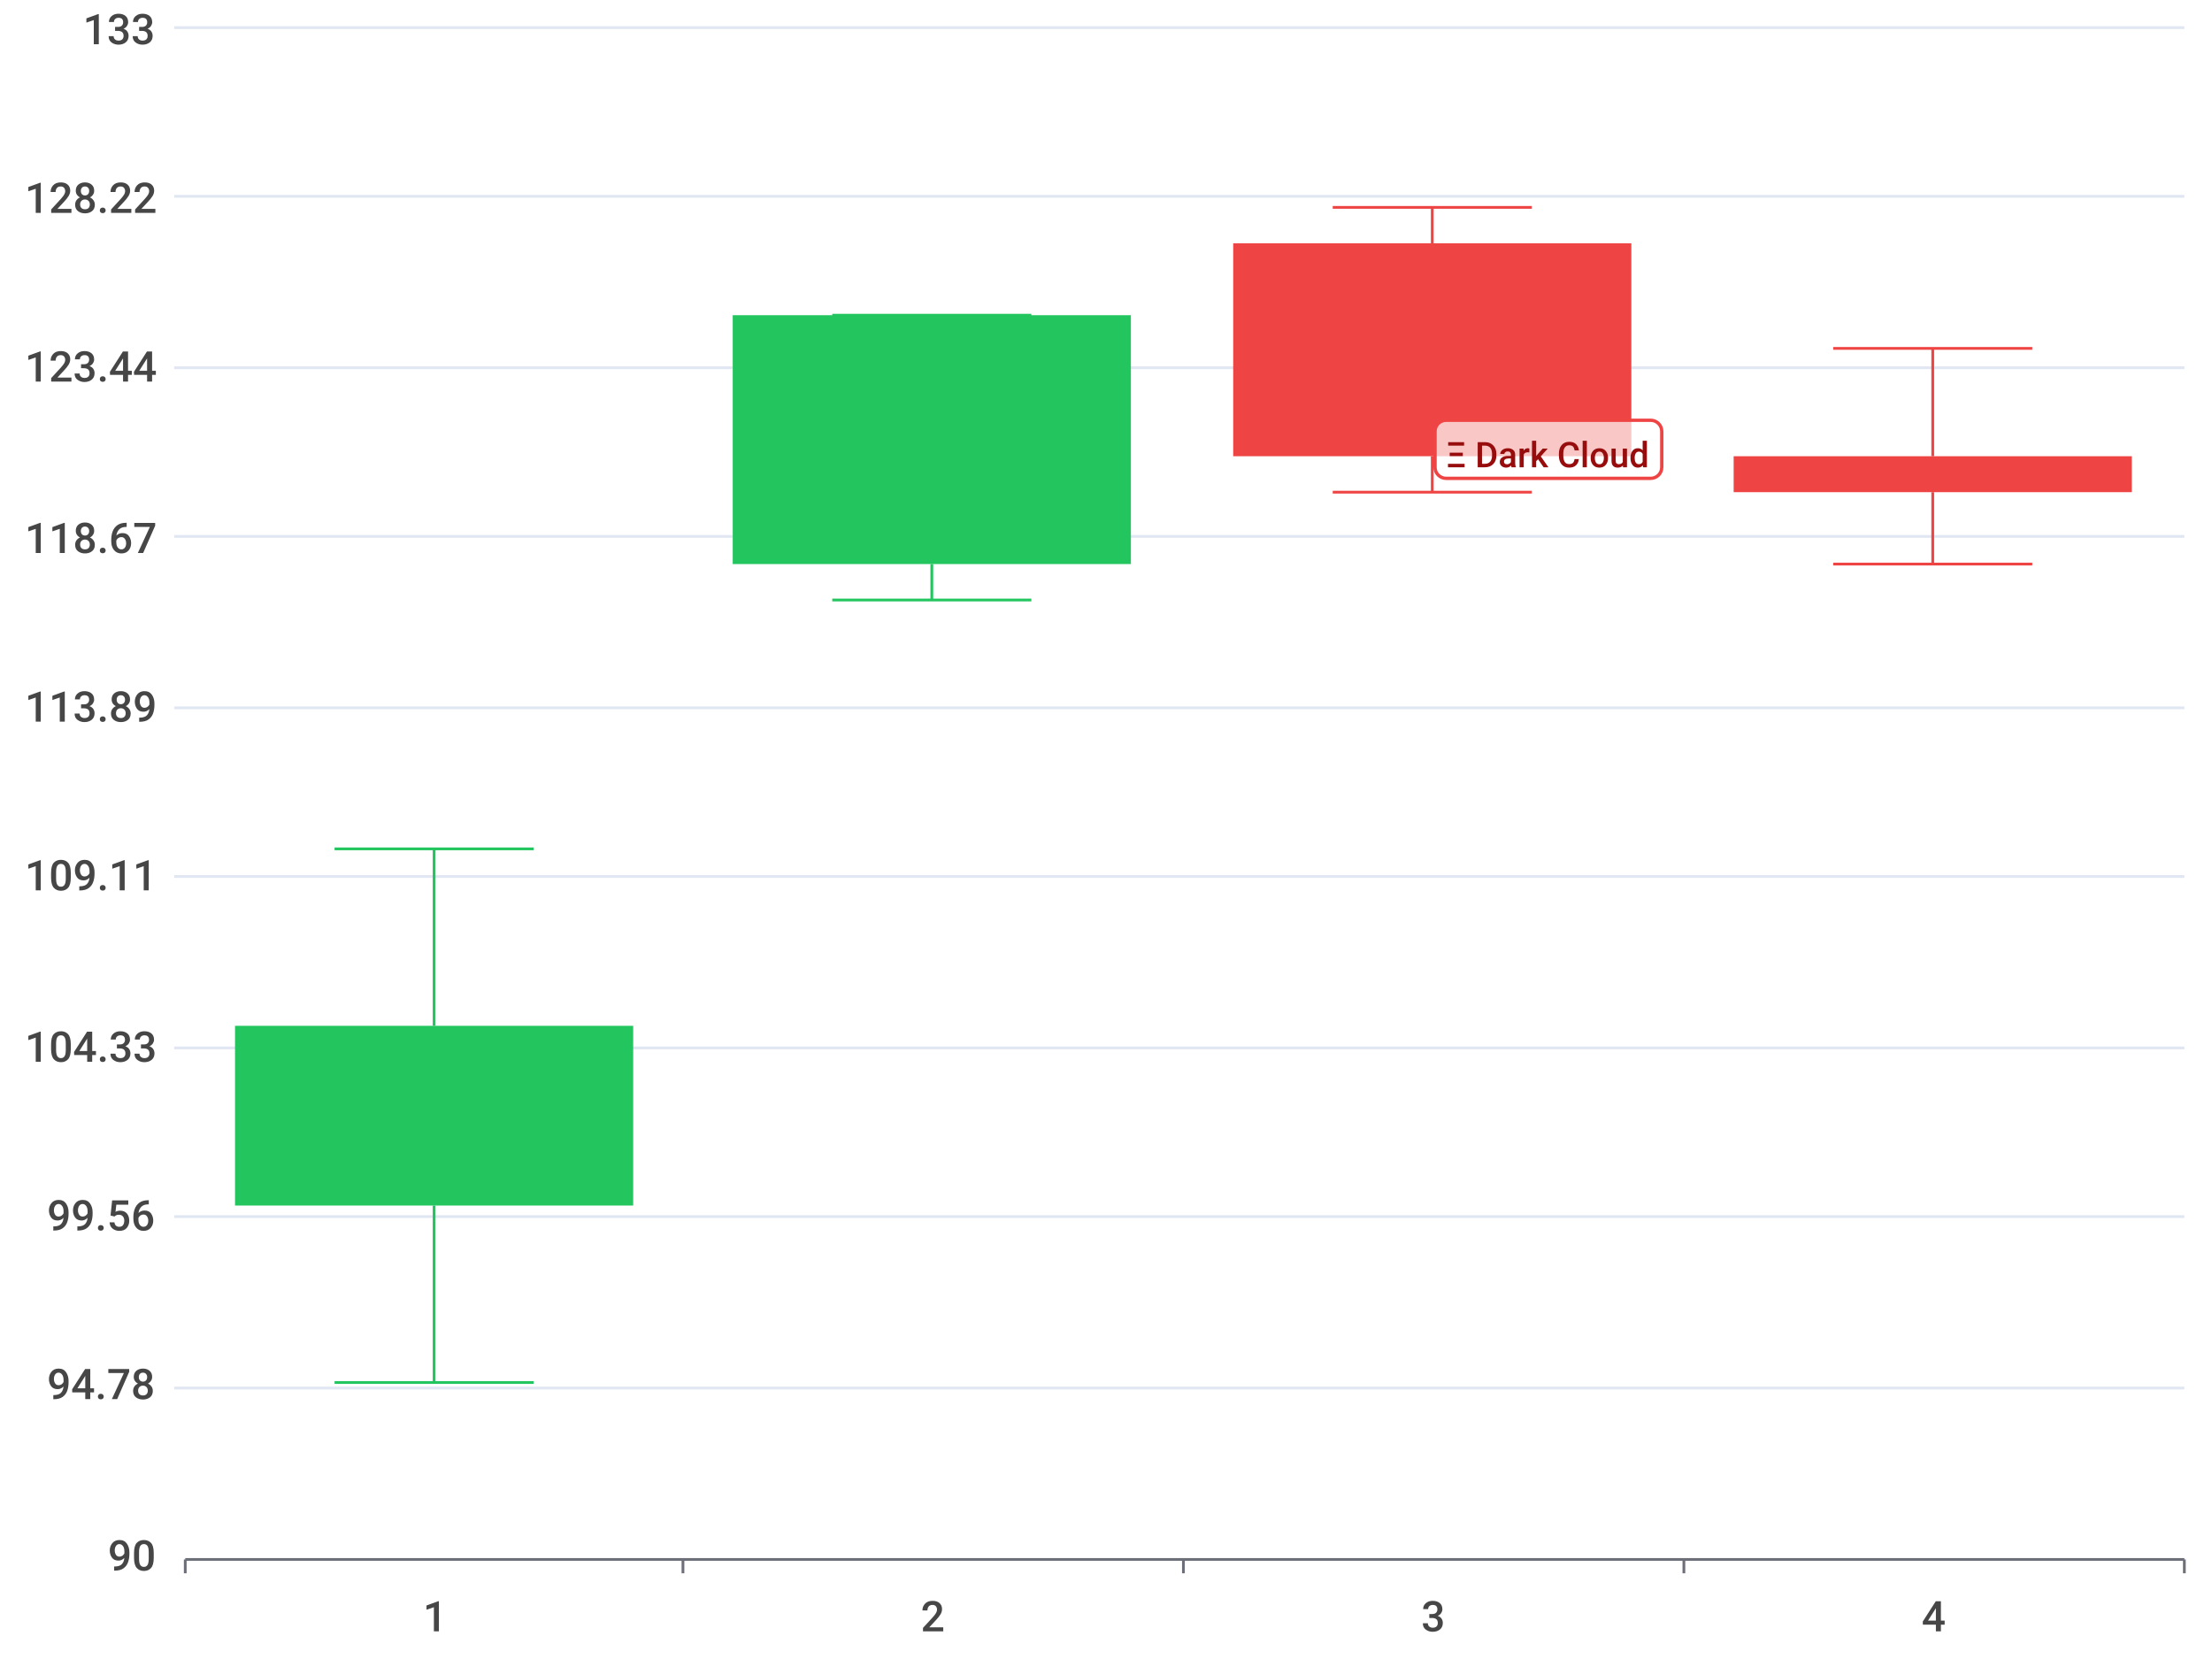
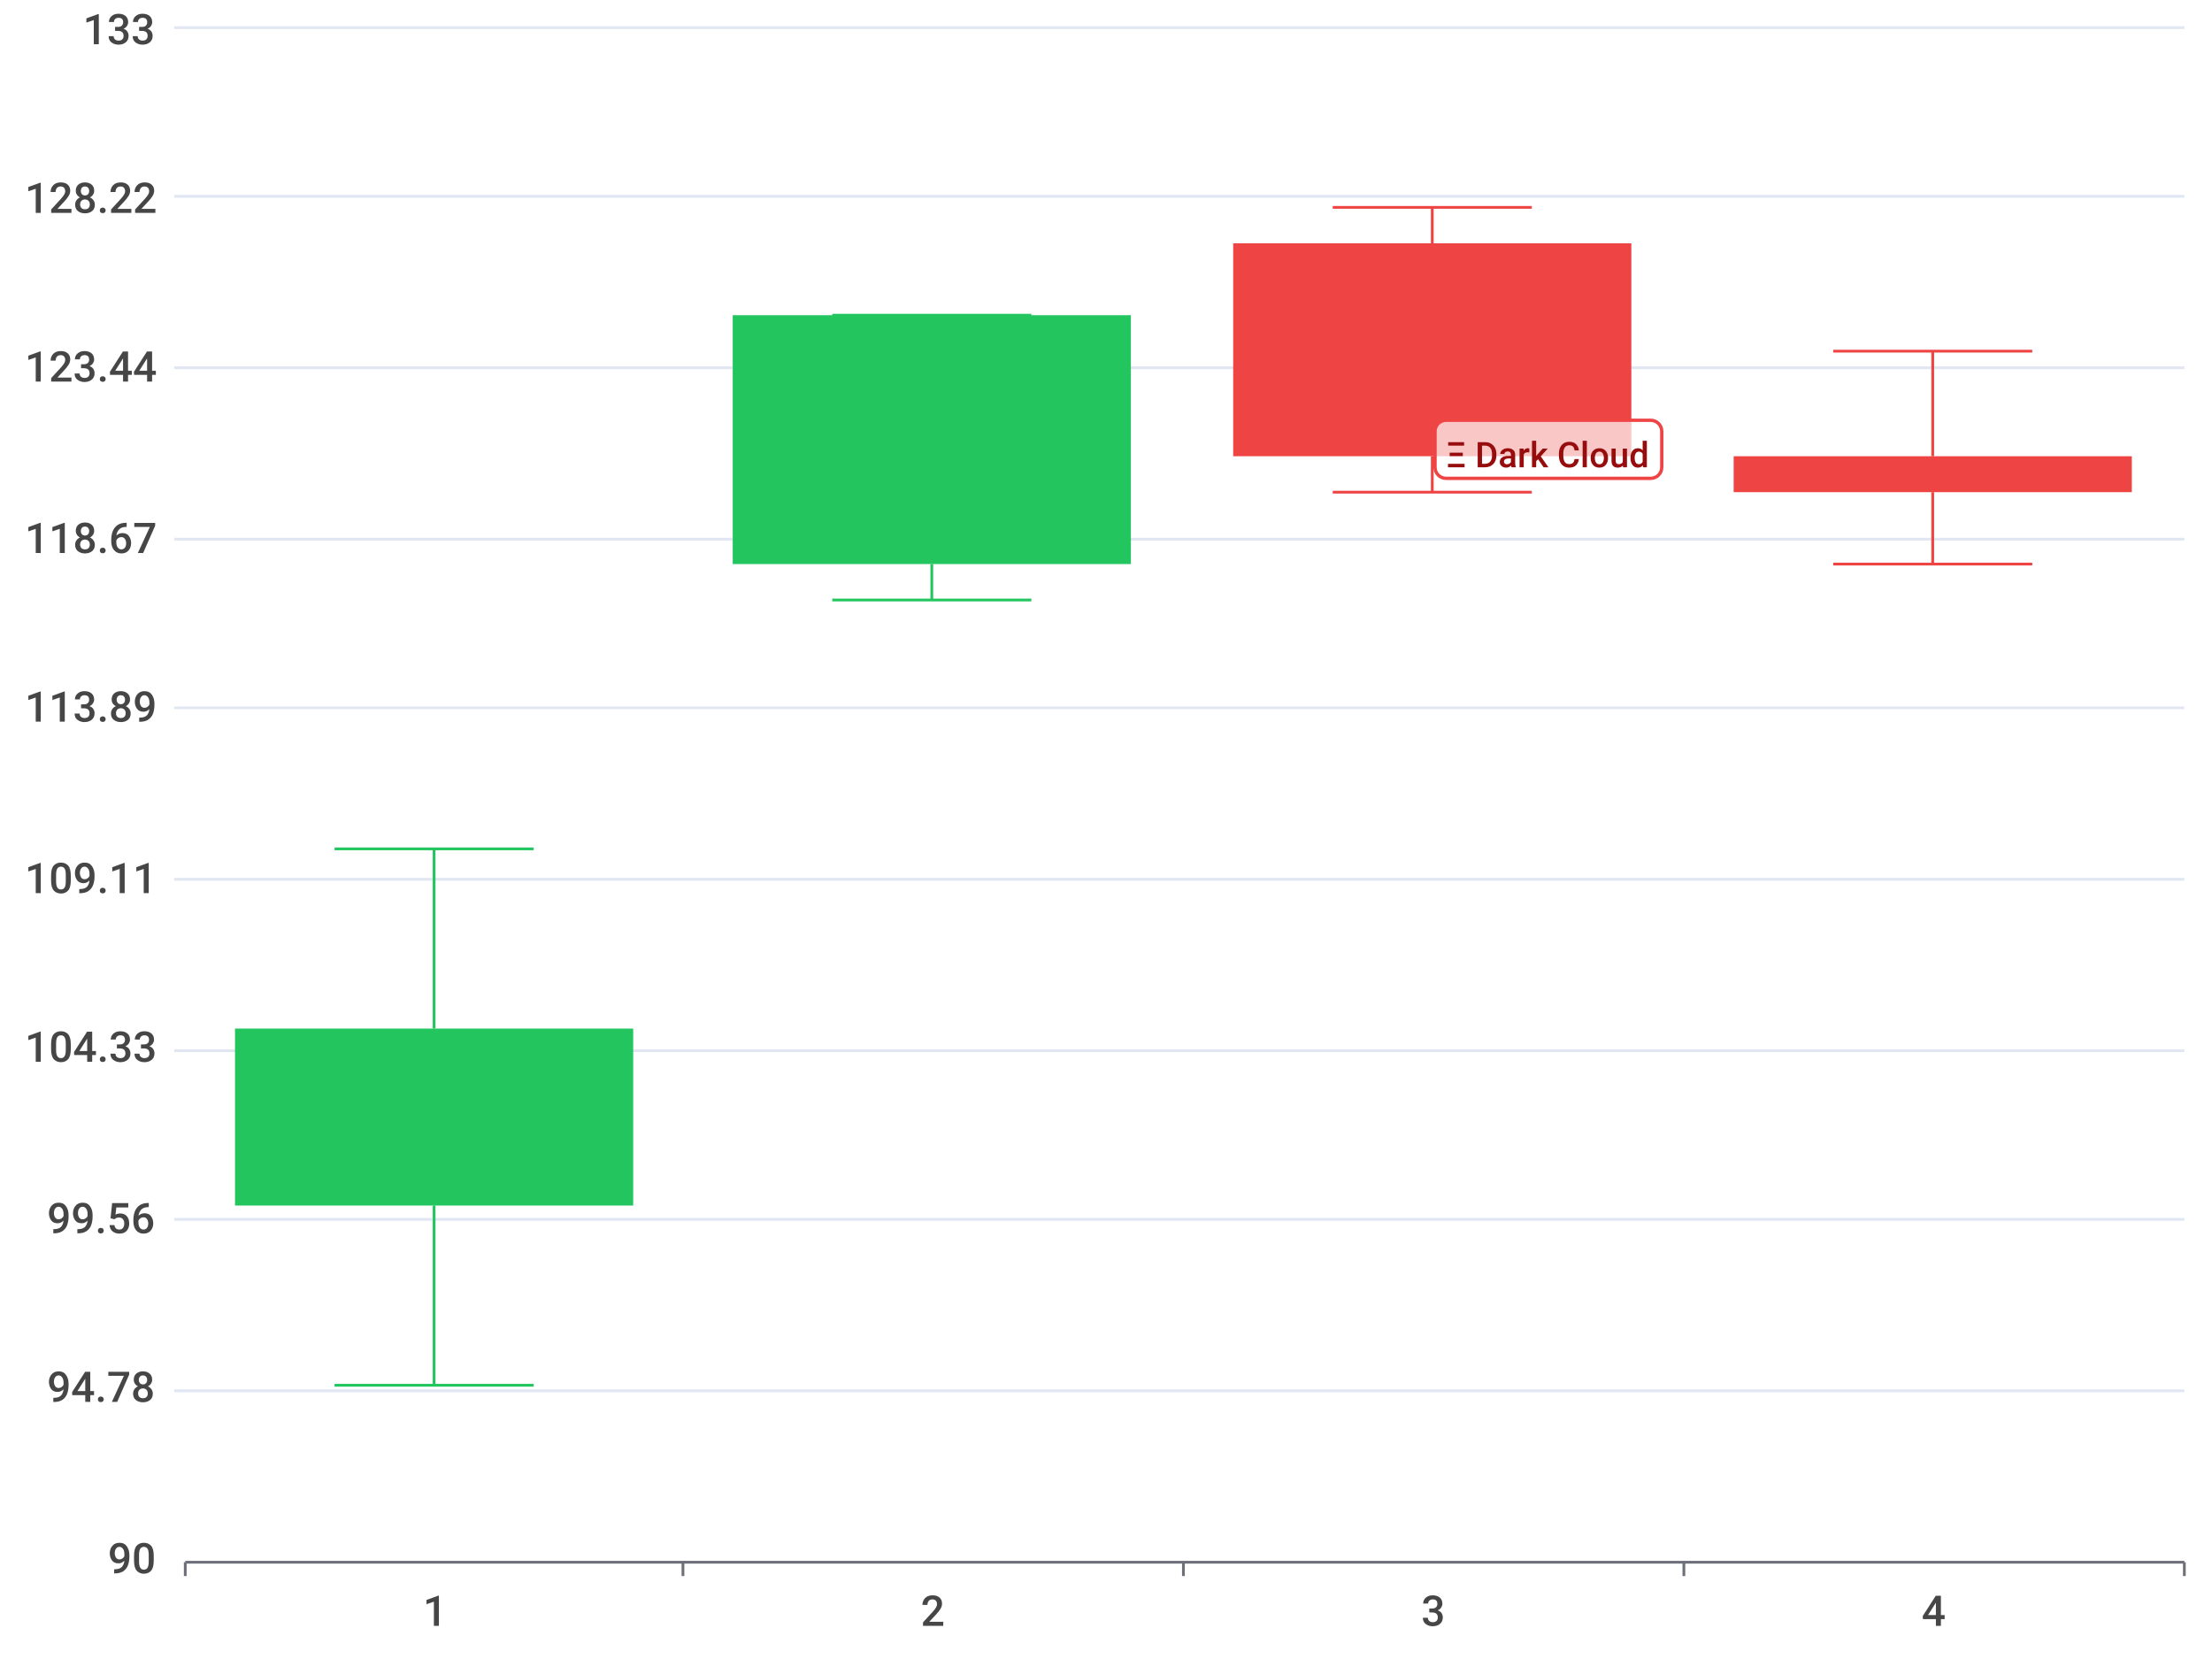
<svg xmlns="http://www.w3.org/2000/svg" viewBox="0 0 800 600">
  <path d="M 0 0 L 800 0 L 800 600 L 0 600 L 0 0" style="stroke:none;fill:white" />
  <text x="30" y="16" style="stroke:none;fill:rgb(70,70,70);font-size:15.3px;font-family:'Roboto Medium',sans-serif">133</text>
  <text x="9" y="77" style="stroke:none;fill:rgb(70,70,70);font-size:15.3px;font-family:'Roboto Medium',sans-serif">128.22</text>
  <text x="9" y="138" style="stroke:none;fill:rgb(70,70,70);font-size:15.3px;font-family:'Roboto Medium',sans-serif">123.44</text>
  <text x="9" y="200" style="stroke:none;fill:rgb(70,70,70);font-size:15.3px;font-family:'Roboto Medium',sans-serif">118.67</text>
  <text x="9" y="261" style="stroke:none;fill:rgb(70,70,70);font-size:15.3px;font-family:'Roboto Medium',sans-serif">113.89</text>
-   <text x="9" y="322" style="stroke:none;fill:rgb(70,70,70);font-size:15.3px;font-family:'Roboto Medium',sans-serif">109.11</text>
+   <text x="9" y="323" style="stroke:none;fill:rgb(70,70,70);font-size:15.3px;font-family:'Roboto Medium',sans-serif">109.11</text>
  <text x="9" y="384" style="stroke:none;fill:rgb(70,70,70);font-size:15.3px;font-family:'Roboto Medium',sans-serif">104.33</text>
-   <text x="17" y="445" style="stroke:none;fill:rgb(70,70,70);font-size:15.3px;font-family:'Roboto Medium',sans-serif">99.56</text>
-   <text x="17" y="506" style="stroke:none;fill:rgb(70,70,70);font-size:15.3px;font-family:'Roboto Medium',sans-serif">94.78</text>
-   <text x="39" y="568" style="stroke:none;fill:rgb(70,70,70);font-size:15.3px;font-family:'Roboto Medium',sans-serif">90</text>
+   <text x="17" y="446" style="stroke:none;fill:rgb(70,70,70);font-size:15.3px;font-family:'Roboto Medium',sans-serif">99.56</text>
+   <text x="17" y="507" style="stroke:none;fill:rgb(70,70,70);font-size:15.3px;font-family:'Roboto Medium',sans-serif">94.78</text>
+   <text x="39" y="569" style="stroke:none;fill:rgb(70,70,70);font-size:15.3px;font-family:'Roboto Medium',sans-serif">90</text>
  <path d="M 63 10 L 790 10" style="stroke-width:1;stroke:rgb(224,230,242);fill:none" />
  <path d="M 63 71 L 790 71" style="stroke-width:1;stroke:rgb(224,230,242);fill:none" />
  <path d="M 63 133 L 790 133" style="stroke-width:1;stroke:rgb(224,230,242);fill:none" />
-   <path d="M 63 194 L 790 194" style="stroke-width:1;stroke:rgb(224,230,242);fill:none" />
+   <path d="M 63 195 L 790 195" style="stroke-width:1;stroke:rgb(224,230,242);fill:none" />
  <path d="M 63 256 L 790 256" style="stroke-width:1;stroke:rgb(224,230,242);fill:none" />
-   <path d="M 63 317 L 790 317" style="stroke-width:1;stroke:rgb(224,230,242);fill:none" />
-   <path d="M 63 379 L 790 379" style="stroke-width:1;stroke:rgb(224,230,242);fill:none" />
-   <path d="M 63 440 L 790 440" style="stroke-width:1;stroke:rgb(224,230,242);fill:none" />
-   <path d="M 63 502 L 790 502" style="stroke-width:1;stroke:rgb(224,230,242);fill:none" />
-   <path d="M 67 564 L 790 564" style="stroke-width:1;stroke:rgb(110,112,121);fill:none" />
-   <path d="M 67 569 L 67 564" style="stroke-width:1;stroke:rgb(110,112,121);fill:none" />
-   <path d="M 247 569 L 247 564" style="stroke-width:1;stroke:rgb(110,112,121);fill:none" />
-   <path d="M 428 569 L 428 564" style="stroke-width:1;stroke:rgb(110,112,121);fill:none" />
-   <path d="M 609 569 L 609 564" style="stroke-width:1;stroke:rgb(110,112,121);fill:none" />
-   <path d="M 790 569 L 790 564" style="stroke-width:1;stroke:rgb(110,112,121);fill:none" />
-   <text x="153" y="590" style="stroke:none;fill:rgb(70,70,70);font-size:15.3px;font-family:'Roboto Medium',sans-serif">1</text>
-   <text x="333" y="590" style="stroke:none;fill:rgb(70,70,70);font-size:15.3px;font-family:'Roboto Medium',sans-serif">2</text>
-   <text x="514" y="590" style="stroke:none;fill:rgb(70,70,70);font-size:15.3px;font-family:'Roboto Medium',sans-serif">3</text>
-   <text x="695" y="590" style="stroke:none;fill:rgb(70,70,70);font-size:15.3px;font-family:'Roboto Medium',sans-serif">4</text>
-   <path d="M 157 307 L 157 371" style="stroke-width:1;stroke:rgb(34,197,94);fill:none" />
-   <path d="M 157 436 L 157 500" style="stroke-width:1;stroke:rgb(34,197,94);fill:none" />
+   <path d="M 63 318 L 790 318" style="stroke-width:1;stroke:rgb(224,230,242);fill:none" />
+   <path d="M 63 380 L 790 380" style="stroke-width:1;stroke:rgb(224,230,242);fill:none" />
+   <path d="M 63 441 L 790 441" style="stroke-width:1;stroke:rgb(224,230,242);fill:none" />
+   <path d="M 63 503 L 790 503" style="stroke-width:1;stroke:rgb(224,230,242);fill:none" />
+   <path d="M 67 565 L 790 565" style="stroke-width:1;stroke:rgb(110,112,121);fill:none" />
+   <path d="M 67 570 L 67 565" style="stroke-width:1;stroke:rgb(110,112,121);fill:none" />
+   <path d="M 247 570 L 247 565" style="stroke-width:1;stroke:rgb(110,112,121);fill:none" />
+   <path d="M 428 570 L 428 565" style="stroke-width:1;stroke:rgb(110,112,121);fill:none" />
+   <path d="M 609 570 L 609 565" style="stroke-width:1;stroke:rgb(110,112,121);fill:none" />
+   <path d="M 790 570 L 790 565" style="stroke-width:1;stroke:rgb(110,112,121);fill:none" />
+   <text x="153" y="588" style="stroke:none;fill:rgb(70,70,70);font-size:15.3px;font-family:'Roboto Medium',sans-serif">1</text>
+   <text x="333" y="588" style="stroke:none;fill:rgb(70,70,70);font-size:15.3px;font-family:'Roboto Medium',sans-serif">2</text>
+   <text x="514" y="588" style="stroke:none;fill:rgb(70,70,70);font-size:15.3px;font-family:'Roboto Medium',sans-serif">3</text>
+   <text x="695" y="588" style="stroke:none;fill:rgb(70,70,70);font-size:15.3px;font-family:'Roboto Medium',sans-serif">4</text>
+   <path d="M 157 307 L 157 372" style="stroke-width:1;stroke:rgb(34,197,94);fill:none" />
+   <path d="M 157 436 L 157 501" style="stroke-width:1;stroke:rgb(34,197,94);fill:none" />
  <path d="M 121 307 L 193 307" style="stroke-width:1;stroke:rgb(34,197,94);fill:none" />
-   <path d="M 121 500 L 193 500" style="stroke-width:1;stroke:rgb(34,197,94);fill:none" />
-   <path d="M 85 371 L 229 371 L 229 436 L 85 436 L 85 371" style="stroke:none;fill:rgb(34,197,94)" />
+   <path d="M 121 501 L 193 501" style="stroke-width:1;stroke:rgb(34,197,94);fill:none" />
+   <path d="M 85 372 L 229 372 L 229 436 L 85 436 L 85 372" style="stroke:none;fill:rgb(34,197,94)" />
  <path d="M 337 204 L 337 217" style="stroke-width:1;stroke:rgb(34,197,94);fill:none" />
  <path d="M 301 114 L 373 114" style="stroke-width:1;stroke:rgb(34,197,94);fill:none" />
  <path d="M 301 217 L 373 217" style="stroke-width:1;stroke:rgb(34,197,94);fill:none" />
  <path d="M 265 114 L 409 114 L 409 204 L 265 204 L 265 114" style="stroke:none;fill:rgb(34,197,94)" />
  <path d="M 518 75 L 518 88" style="stroke-width:1;stroke:rgb(239,68,68);fill:none" />
  <path d="M 518 165 L 518 178" style="stroke-width:1;stroke:rgb(239,68,68);fill:none" />
  <path d="M 482 75 L 554 75" style="stroke-width:1;stroke:rgb(239,68,68);fill:none" />
  <path d="M 482 178 L 554 178" style="stroke-width:1;stroke:rgb(239,68,68);fill:none" />
  <path d="M 446 88 L 590 88 L 590 165 L 446 165 L 446 88" style="stroke:none;fill:rgb(239,68,68)" />
-   <path d="M 699 126 L 699 165" style="stroke-width:1;stroke:rgb(239,68,68);fill:none" />
+   <path d="M 699 127 L 699 165" style="stroke-width:1;stroke:rgb(239,68,68);fill:none" />
  <path d="M 699 178 L 699 204" style="stroke-width:1;stroke:rgb(239,68,68);fill:none" />
-   <path d="M 663 126 L 735 126" style="stroke-width:1;stroke:rgb(239,68,68);fill:none" />
+   <path d="M 663 127 L 735 127" style="stroke-width:1;stroke:rgb(239,68,68);fill:none" />
  <path d="M 663 204 L 735 204" style="stroke-width:1;stroke:rgb(239,68,68);fill:none" />
  <path d="M 627 165 L 771 165 L 771 178 L 627 178 L 627 165" style="stroke:none;fill:rgb(239,68,68)" />
  <path d="M 523 152 L 597 152 L 597 152 A 4 4 90.00 0 1 601 156 L 601 169 L 601 169 A 4 4 90.00 0 1 597 173 L 523 173 L 523 173 A 4 4 90.00 0 1 519 169 L 519 156 L 519 156 A 4 4 90.00 0 1 523 152 Z" style="stroke-width:1.2;stroke:rgb(239,68,68);fill:rgba(255,255,255,0.7)" />
  <text x="523" y="169" style="stroke:none;fill:rgb(151,12,12);font-size:12.8px;font-family:'Roboto Medium',sans-serif">Ξ Dark Cloud</text>
</svg>
